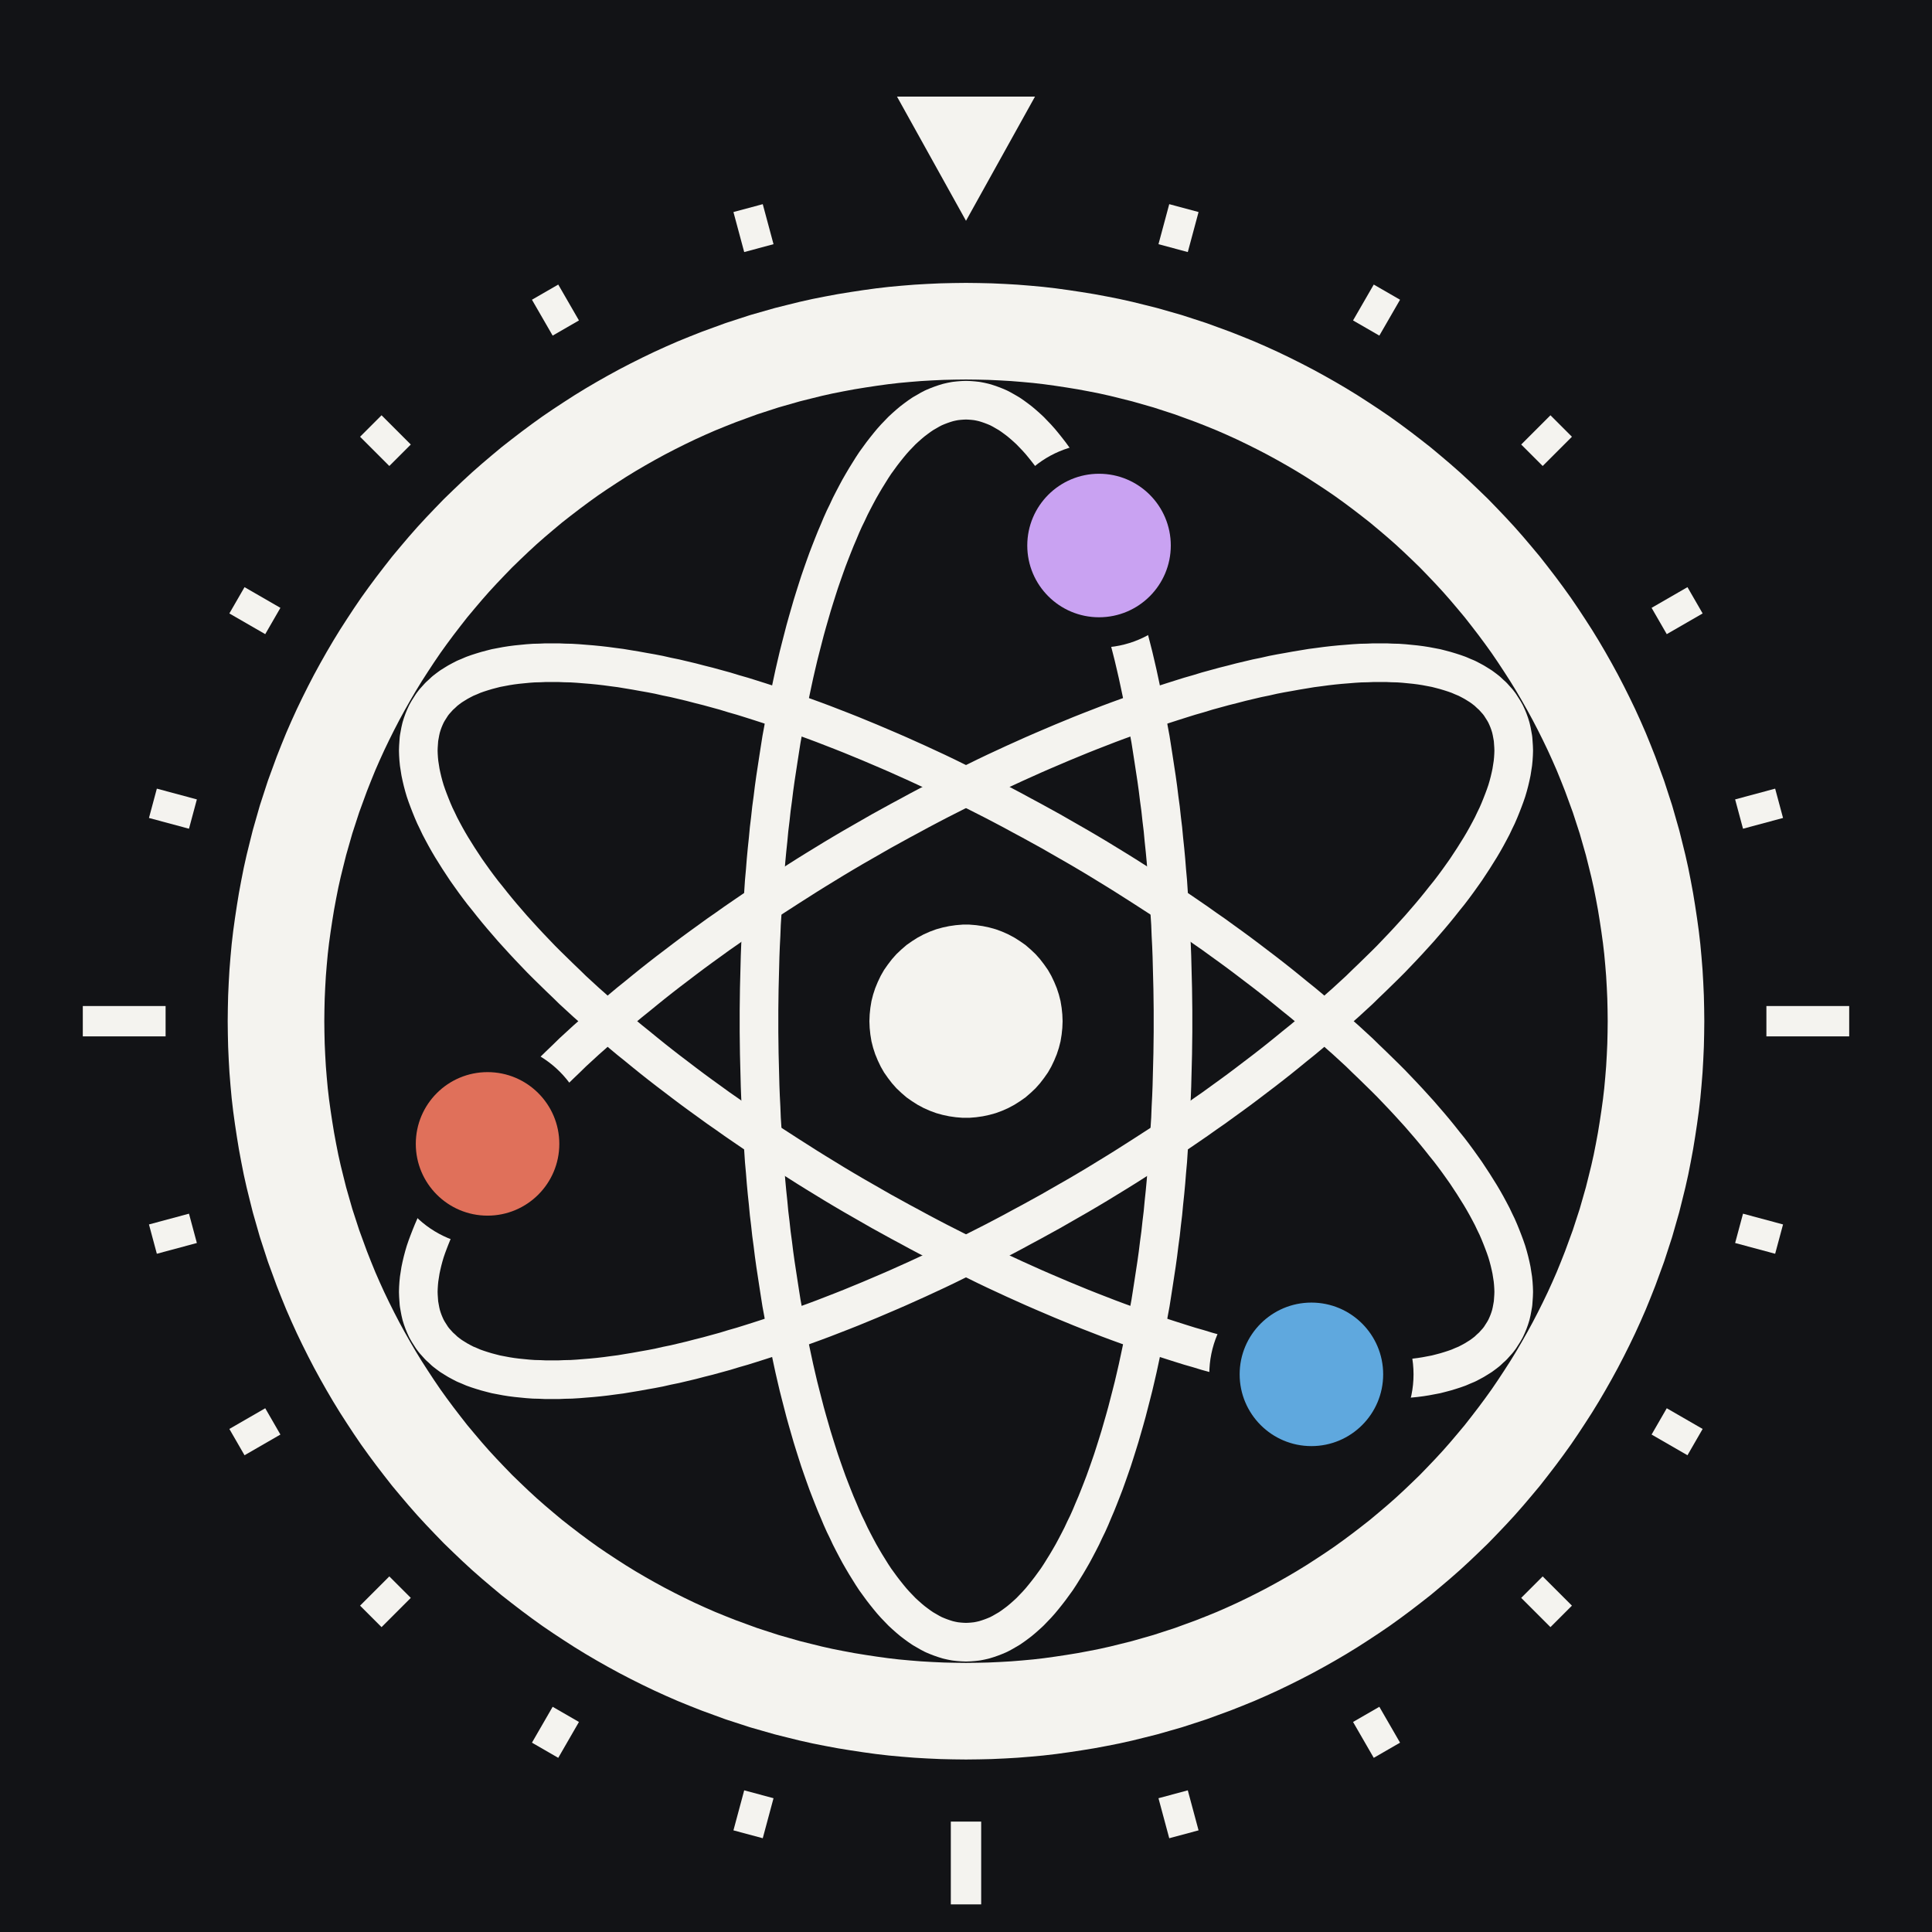
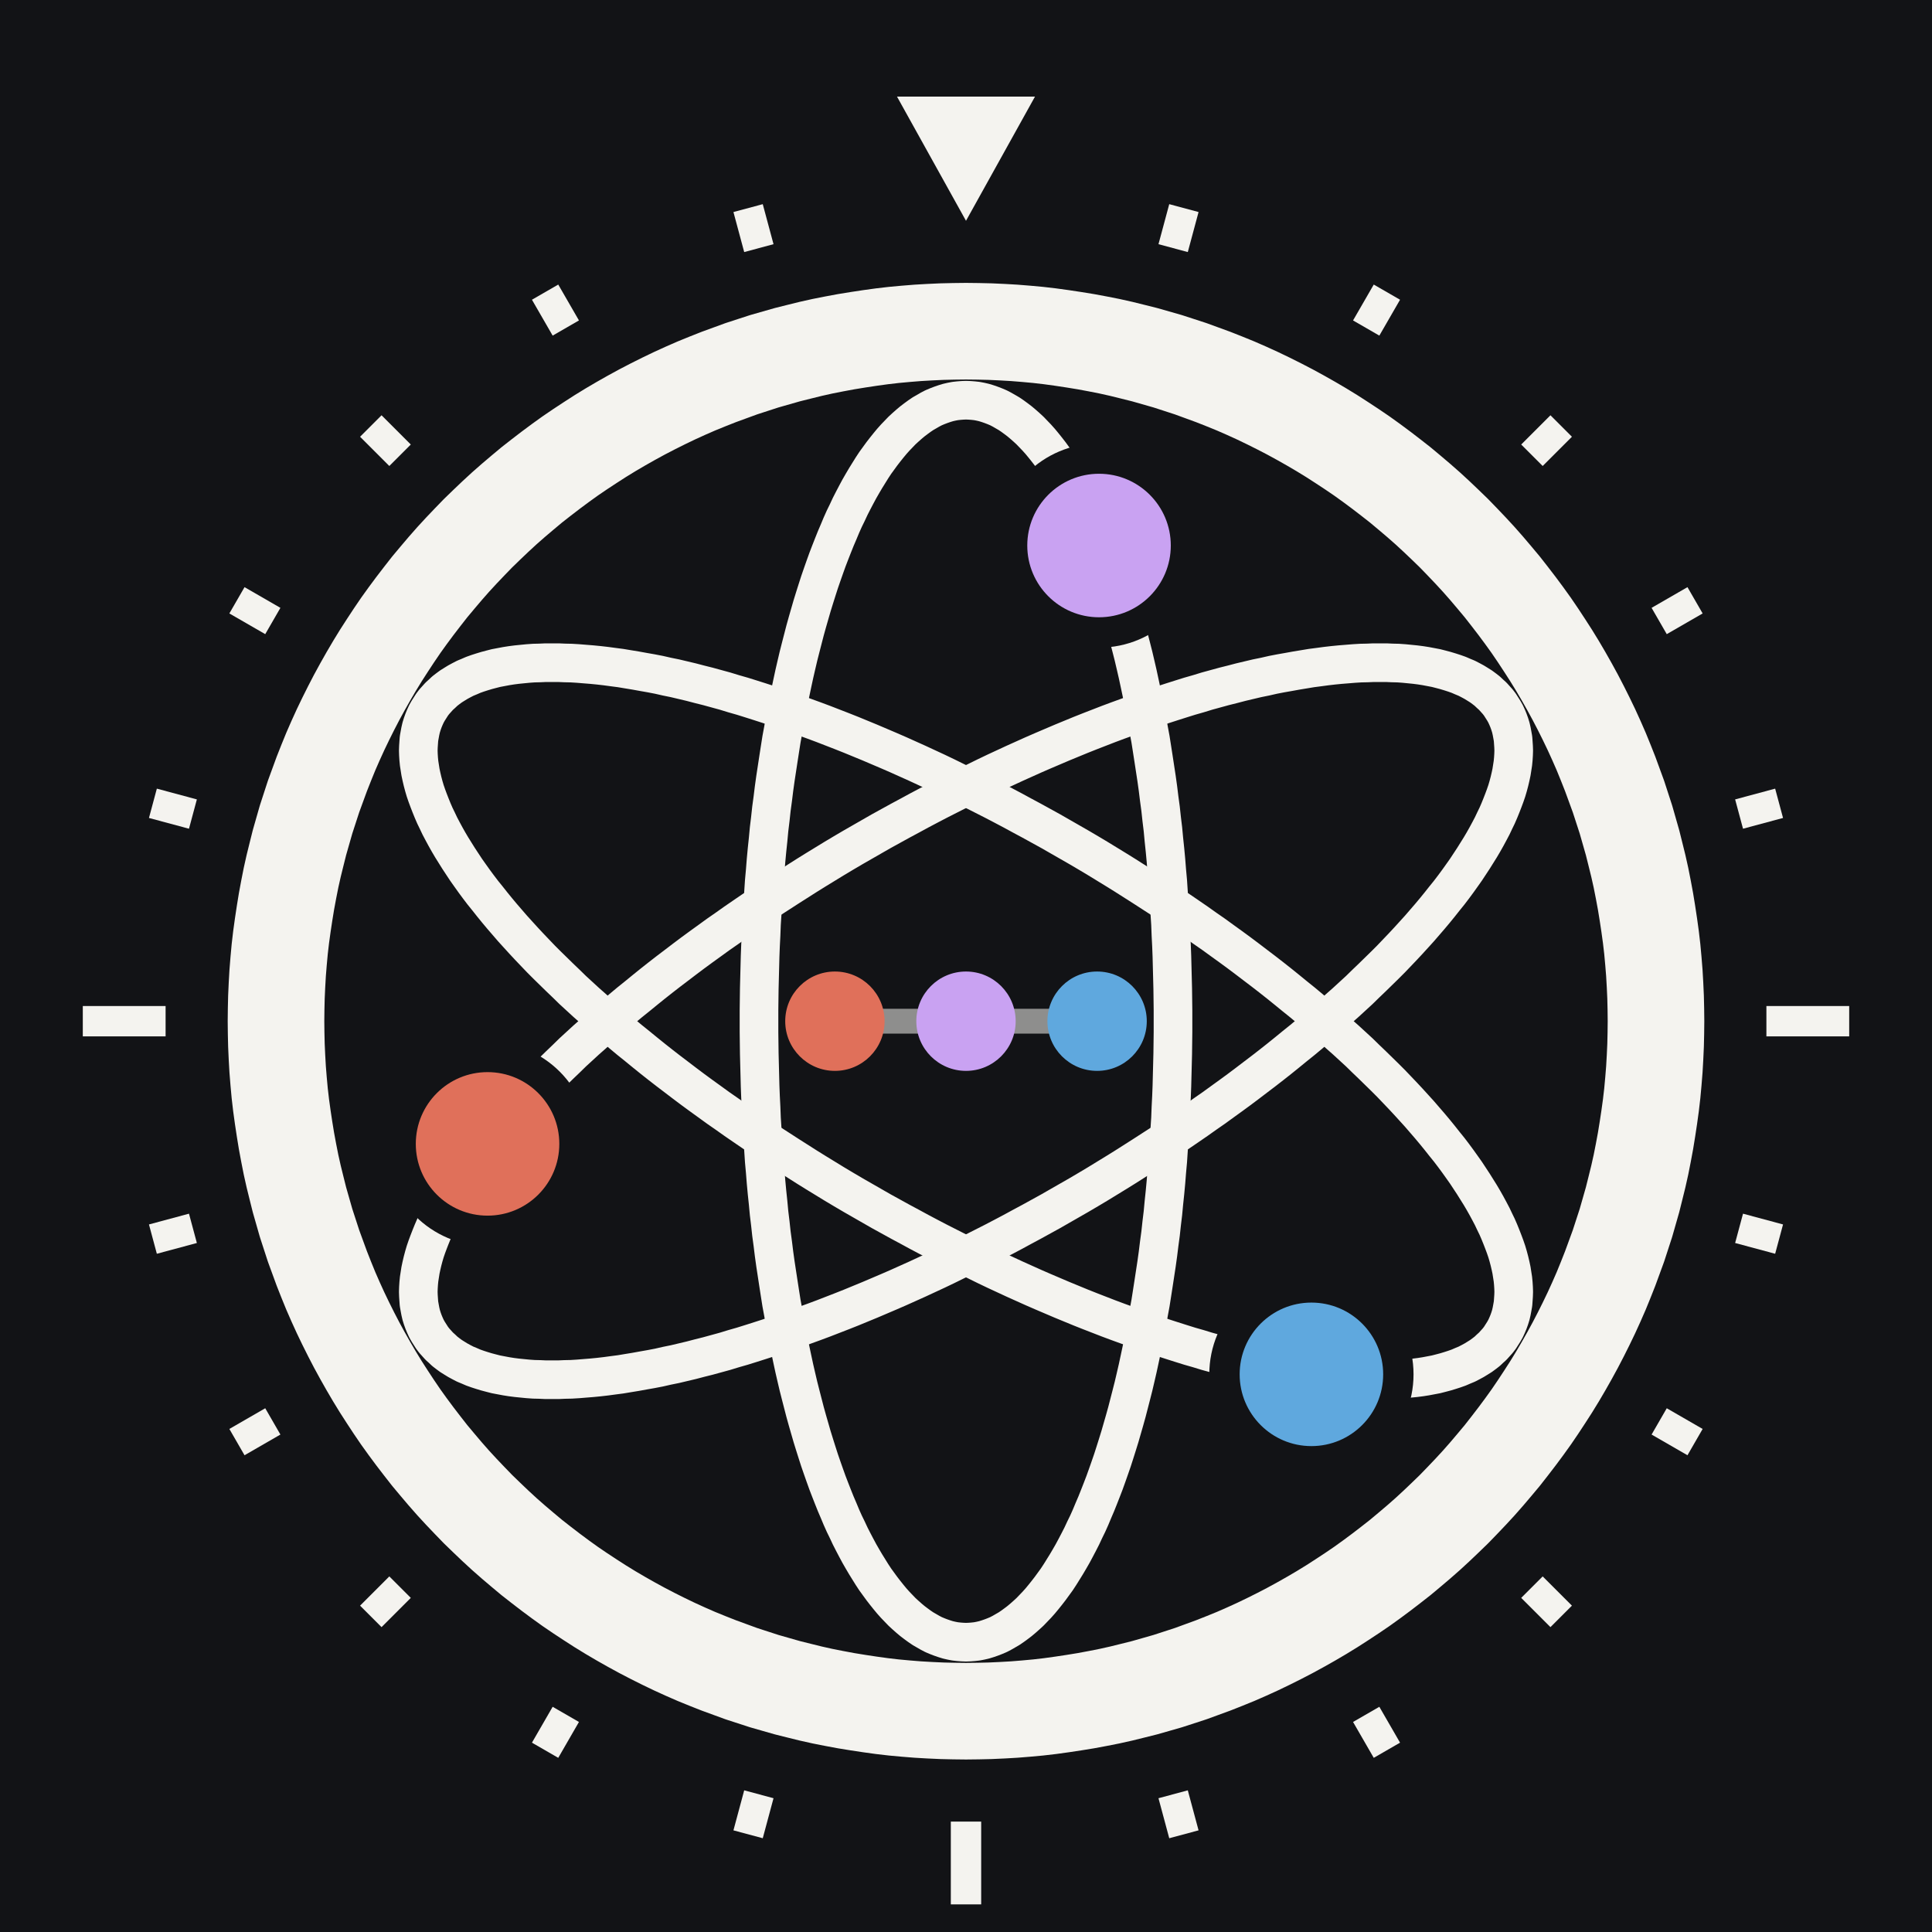
<svg xmlns="http://www.w3.org/2000/svg" viewBox="30 0 140 140" width="512" height="512">
  <rect x="30" y="0" width="140" height="140" fill="#121316" />
-   <path d="M107.00 74.00L106.98 74.49L106.93 74.97L106.85 75.46L106.73 75.93L106.58 76.39L106.39 76.85L106.18 77.29L105.94 77.71L105.66 78.11L105.36 78.50L105.04 78.86L104.68 79.20L104.31 79.52L103.91 79.80L103.50 80.06L103.07 80.29L102.62 80.49L102.16 80.66L101.69 80.79L101.22 80.89L100.73 80.96L100.24 81.00L99.76 81.00L99.27 80.96L98.78 80.89L98.31 80.79L97.84 80.66L97.38 80.49L96.93 80.29L96.50 80.06L96.09 79.80L95.69 79.52L95.32 79.20L94.96 78.86L94.64 78.50L94.34 78.11L94.06 77.71L93.82 77.29L93.61 76.85L93.42 76.39L93.27 75.93L93.15 75.46L93.07 74.97L93.02 74.49L93.00 74.00L93.02 73.51L93.07 73.03L93.15 72.54L93.27 72.07L93.42 71.61L93.61 71.15L93.82 70.71L94.06 70.29L94.34 69.89L94.64 69.50L94.96 69.14L95.32 68.80L95.69 68.48L96.09 68.20L96.50 67.94L96.93 67.71L97.38 67.51L97.84 67.34L98.31 67.21L98.78 67.11L99.27 67.04L99.76 67.00L100.24 67.00L100.73 67.04L101.22 67.11L101.69 67.21L102.16 67.34L102.62 67.51L103.07 67.71L103.50 67.94L103.91 68.20L104.31 68.48L104.68 68.80L105.04 69.14L105.36 69.50L105.66 69.89L105.94 70.29L106.18 70.71L106.39 71.15L106.58 71.61L106.73 72.07L106.85 72.54L106.93 73.03L106.98 73.51Z" fill="#f4f3ef" fill-rule="evenodd" />
  <path d="M100 16L95 7H105Z" fill="#f4f3ef" fill-rule="evenodd" />
  <path d="M150.00 74.00L149.99 74.87L149.97 75.74L149.93 76.62L149.88 77.49L149.81 78.36L149.73 79.23L149.63 80.09L149.51 80.96L149.38 81.82L149.24 82.68L149.08 83.54L148.91 84.40L148.72 85.25L148.51 86.10L148.30 86.94L148.06 87.78L147.82 88.62L147.55 89.45L147.28 90.28L146.98 91.10L146.68 91.92L146.36 92.73L146.03 93.54L145.68 94.34L145.32 95.13L144.94 95.92L144.55 96.70L144.15 97.47L143.73 98.24L143.30 99.00L142.86 99.75L142.40 100.50L141.93 101.23L141.45 101.96L140.96 102.68L140.45 103.39L139.93 104.09L139.40 104.78L138.86 105.47L138.30 106.14L137.74 106.80L137.16 107.46L136.57 108.10L135.97 108.73L135.36 109.36L134.73 109.97L134.10 110.57L133.46 111.16L132.80 111.74L132.14 112.30L131.47 112.86L130.78 113.40L130.09 113.93L129.39 114.45L128.68 114.96L127.96 115.45L127.23 115.93L126.50 116.40L125.75 116.86L125.00 117.30L124.24 117.73L123.47 118.15L122.70 118.55L121.92 118.94L121.13 119.32L120.34 119.68L119.54 120.03L118.73 120.36L117.92 120.68L117.10 120.98L116.28 121.28L115.45 121.55L114.62 121.82L113.78 122.06L112.94 122.30L112.10 122.51L111.25 122.72L110.40 122.91L109.54 123.08L108.68 123.24L107.82 123.38L106.96 123.51L106.09 123.63L105.23 123.73L104.36 123.81L103.49 123.88L102.62 123.93L101.74 123.97L100.87 123.99L100.00 124.00L99.13 123.99L98.26 123.97L97.38 123.93L96.51 123.88L95.64 123.81L94.77 123.73L93.91 123.63L93.04 123.51L92.18 123.38L91.32 123.24L90.46 123.08L89.60 122.91L88.75 122.72L87.90 122.51L87.06 122.30L86.22 122.06L85.38 121.82L84.55 121.55L83.72 121.28L82.90 120.98L82.08 120.68L81.27 120.36L80.46 120.03L79.66 119.68L78.87 119.32L78.08 118.94L77.30 118.55L76.53 118.15L75.76 117.73L75.00 117.30L74.25 116.86L73.50 116.40L72.77 115.93L72.04 115.45L71.32 114.96L70.61 114.45L69.91 113.93L69.22 113.40L68.53 112.86L67.86 112.30L67.20 111.74L66.54 111.16L65.90 110.57L65.27 109.97L64.64 109.36L64.03 108.73L63.43 108.10L62.84 107.46L62.26 106.80L61.70 106.14L61.14 105.47L60.60 104.78L60.07 104.09L59.55 103.39L59.04 102.68L58.55 101.96L58.07 101.23L57.60 100.50L57.14 99.75L56.70 99.00L56.27 98.24L55.85 97.47L55.45 96.70L55.06 95.92L54.68 95.13L54.32 94.34L53.97 93.54L53.64 92.73L53.32 91.92L53.02 91.10L52.72 90.28L52.45 89.45L52.18 88.62L51.94 87.78L51.70 86.94L51.49 86.10L51.28 85.25L51.09 84.40L50.92 83.54L50.76 82.68L50.62 81.82L50.49 80.96L50.37 80.09L50.27 79.23L50.19 78.36L50.12 77.49L50.07 76.62L50.03 75.74L50.01 74.87L50.00 74.00L50.01 73.13L50.03 72.26L50.07 71.38L50.12 70.51L50.19 69.64L50.27 68.77L50.37 67.91L50.49 67.04L50.62 66.18L50.76 65.32L50.92 64.46L51.09 63.60L51.28 62.75L51.49 61.90L51.70 61.06L51.94 60.22L52.18 59.38L52.45 58.55L52.72 57.72L53.02 56.90L53.32 56.08L53.64 55.27L53.97 54.46L54.32 53.66L54.68 52.87L55.06 52.08L55.45 51.30L55.85 50.53L56.27 49.76L56.70 49.00L57.14 48.25L57.60 47.50L58.07 46.77L58.55 46.04L59.04 45.32L59.55 44.61L60.07 43.91L60.60 43.22L61.14 42.53L61.70 41.86L62.26 41.20L62.84 40.54L63.43 39.90L64.03 39.27L64.64 38.64L65.27 38.03L65.90 37.43L66.54 36.84L67.20 36.26L67.86 35.70L68.53 35.14L69.22 34.60L69.91 34.07L70.61 33.55L71.32 33.04L72.04 32.55L72.77 32.07L73.50 31.60L74.25 31.14L75.00 30.70L75.76 30.27L76.53 29.85L77.30 29.45L78.08 29.06L78.87 28.68L79.66 28.32L80.46 27.97L81.27 27.64L82.08 27.32L82.90 27.02L83.72 26.72L84.55 26.45L85.38 26.18L86.22 25.94L87.06 25.70L87.90 25.49L88.75 25.28L89.60 25.09L90.46 24.92L91.32 24.76L92.18 24.62L93.04 24.49L93.91 24.37L94.77 24.27L95.64 24.19L96.51 24.12L97.38 24.07L98.26 24.03L99.13 24.01L100.00 24.00L100.87 24.01L101.74 24.03L102.62 24.07L103.49 24.12L104.36 24.19L105.23 24.27L106.09 24.37L106.96 24.49L107.82 24.62L108.68 24.76L109.54 24.92L110.40 25.09L111.25 25.28L112.10 25.49L112.94 25.70L113.78 25.94L114.62 26.18L115.45 26.45L116.28 26.72L117.10 27.02L117.92 27.32L118.73 27.64L119.54 27.97L120.34 28.32L121.13 28.68L121.92 29.06L122.70 29.45L123.47 29.85L124.24 30.27L125.00 30.70L125.75 31.14L126.50 31.60L127.23 32.07L127.96 32.55L128.68 33.04L129.39 33.55L130.09 34.07L130.78 34.60L131.47 35.14L132.14 35.70L132.80 36.26L133.46 36.84L134.10 37.43L134.73 38.03L135.36 38.64L135.97 39.27L136.57 39.90L137.16 40.54L137.74 41.20L138.30 41.86L138.86 42.53L139.40 43.22L139.93 43.91L140.45 44.61L140.96 45.32L141.45 46.04L141.93 46.77L142.40 47.50L142.86 48.25L143.30 49.00L143.73 49.76L144.15 50.53L144.55 51.30L144.94 52.08L145.32 52.87L145.68 53.66L146.03 54.46L146.36 55.27L146.68 56.08L146.98 56.90L147.28 57.72L147.55 58.55L147.82 59.38L148.06 60.22L148.30 61.06L148.51 61.90L148.72 62.75L148.91 63.60L149.08 64.46L149.24 65.32L149.38 66.18L149.51 67.04L149.63 67.91L149.73 68.77L149.81 69.64L149.88 70.51L149.93 71.38L149.97 72.26L149.99 73.13Z" fill="none" stroke="#f4f3ef" stroke-width="7" stroke-linejoin="round" />
  <path d="M138.97 96.50L138.83 96.72L138.69 96.94L138.53 97.15L138.35 97.35L138.17 97.55L137.97 97.73L137.77 97.92L137.55 98.09L137.32 98.26L137.08 98.41L136.82 98.57L136.56 98.71L136.29 98.85L136.00 98.97L135.70 99.10L135.39 99.21L135.08 99.31L134.75 99.41L134.41 99.50L134.06 99.59L133.69 99.66L133.32 99.73L132.94 99.79L132.55 99.84L132.15 99.88L131.74 99.92L131.32 99.95L130.89 99.96L130.45 99.98L130.00 99.98L129.54 99.98L129.08 99.96L128.60 99.95L128.11 99.92L127.62 99.88L127.12 99.84L126.61 99.79L126.09 99.73L125.57 99.66L125.03 99.59L124.49 99.50L123.94 99.41L123.39 99.31L122.82 99.21L122.25 99.10L121.68 98.97L121.09 98.85L120.50 98.71L119.91 98.57L119.30 98.41L118.70 98.26L118.08 98.09L117.46 97.92L116.84 97.73L116.21 97.55L115.57 97.35L114.94 97.15L114.29 96.94L113.64 96.72L112.99 96.50L112.33 96.27L111.67 96.03L111.01 95.79L110.34 95.54L109.67 95.28L109.00 95.02L108.32 94.75L107.64 94.47L106.96 94.19L106.28 93.90L105.60 93.61L104.91 93.31L104.22 93.00L103.53 92.69L102.84 92.37L102.15 92.05L101.46 91.72L100.77 91.38L100.07 91.04L99.38 90.70L98.69 90.35L98.00 90.00L97.31 89.64L96.61 89.27L95.93 88.90L95.24 88.53L94.55 88.15L93.86 87.77L93.18 87.38L92.50 86.99L91.82 86.60L91.14 86.20L90.47 85.80L89.80 85.39L89.13 84.98L88.47 84.57L87.81 84.15L87.15 83.73L86.50 83.31L85.85 82.89L85.20 82.46L84.56 82.03L83.93 81.60L83.29 81.16L82.67 80.72L82.05 80.29L81.43 79.84L80.82 79.40L80.22 78.96L79.62 78.51L79.03 78.06L78.45 77.62L77.87 77.17L77.30 76.72L76.73 76.26L76.18 75.81L75.62 75.36L75.08 74.91L74.55 74.45L74.02 74.00L73.50 73.55L72.99 73.09L72.48 72.64L71.99 72.19L71.50 71.74L71.03 71.28L70.56 70.83L70.10 70.38L69.65 69.94L69.20 69.49L68.77 69.04L68.35 68.60L67.94 68.16L67.53 67.71L67.14 67.28L66.76 66.84L66.38 66.40L66.02 65.97L65.67 65.54L65.33 65.11L64.99 64.69L64.67 64.27L64.36 63.85L64.06 63.43L63.77 63.02L63.50 62.61L63.23 62.20L62.98 61.80L62.73 61.40L62.50 61.01L62.28 60.62L62.07 60.23L61.87 59.85L61.69 59.47L61.51 59.10L61.35 58.73L61.20 58.36L61.06 58.00L60.93 57.65L60.81 57.30L60.71 56.96L60.62 56.62L60.54 56.28L60.47 55.95L60.42 55.63L60.37 55.31L60.34 55.00L60.32 54.69L60.31 54.39L60.32 54.10L60.34 53.81L60.36 53.53L60.41 53.25L60.46 52.98L60.52 52.72L60.60 52.46L60.69 52.21L60.79 51.97L60.90 51.73L61.03 51.50L61.17 51.28L61.31 51.06L61.47 50.85L61.65 50.65L61.83 50.45L62.03 50.27L62.23 50.08L62.45 49.91L62.68 49.74L62.92 49.59L63.18 49.43L63.44 49.29L63.71 49.15L64.00 49.03L64.30 48.90L64.61 48.79L64.92 48.69L65.25 48.59L65.59 48.50L65.94 48.41L66.31 48.34L66.68 48.27L67.06 48.21L67.45 48.16L67.85 48.12L68.26 48.08L68.68 48.05L69.11 48.04L69.55 48.02L70.00 48.02L70.46 48.02L70.92 48.04L71.40 48.05L71.89 48.08L72.38 48.12L72.88 48.16L73.39 48.21L73.91 48.27L74.43 48.34L74.97 48.41L75.51 48.50L76.06 48.59L76.61 48.69L77.18 48.79L77.75 48.90L78.32 49.03L78.91 49.15L79.50 49.29L80.09 49.43L80.70 49.59L81.30 49.74L81.92 49.91L82.54 50.08L83.16 50.27L83.79 50.45L84.43 50.65L85.06 50.85L85.71 51.06L86.36 51.28L87.01 51.50L87.67 51.73L88.33 51.97L88.99 52.21L89.66 52.46L90.33 52.72L91.00 52.98L91.68 53.25L92.36 53.53L93.04 53.81L93.72 54.10L94.40 54.39L95.09 54.69L95.78 55.00L96.47 55.31L97.16 55.63L97.85 55.95L98.54 56.28L99.23 56.62L99.93 56.96L100.62 57.30L101.31 57.65L102.00 58.00L102.69 58.36L103.39 58.73L104.07 59.10L104.76 59.47L105.45 59.85L106.14 60.23L106.82 60.62L107.50 61.01L108.18 61.40L108.86 61.80L109.53 62.20L110.20 62.61L110.87 63.02L111.53 63.43L112.19 63.85L112.85 64.27L113.50 64.69L114.15 65.11L114.80 65.54L115.44 65.97L116.07 66.40L116.71 66.84L117.33 67.28L117.95 67.71L118.57 68.16L119.18 68.60L119.78 69.04L120.38 69.49L120.97 69.94L121.55 70.38L122.13 70.83L122.70 71.28L123.27 71.74L123.82 72.19L124.38 72.64L124.92 73.09L125.45 73.55L125.98 74.00L126.50 74.45L127.01 74.91L127.52 75.36L128.01 75.81L128.50 76.26L128.97 76.72L129.44 77.17L129.90 77.62L130.35 78.06L130.80 78.51L131.23 78.96L131.65 79.40L132.06 79.84L132.47 80.29L132.86 80.72L133.24 81.16L133.62 81.60L133.98 82.03L134.33 82.46L134.67 82.89L135.01 83.31L135.33 83.73L135.64 84.15L135.94 84.57L136.23 84.98L136.50 85.39L136.77 85.80L137.02 86.20L137.27 86.60L137.50 86.99L137.72 87.38L137.93 87.77L138.13 88.15L138.31 88.53L138.49 88.90L138.65 89.27L138.80 89.64L138.94 90.00L139.07 90.35L139.19 90.70L139.29 91.04L139.38 91.38L139.46 91.72L139.53 92.05L139.58 92.37L139.63 92.69L139.66 93.00L139.68 93.31L139.69 93.61L139.68 93.90L139.66 94.19L139.64 94.47L139.59 94.75L139.54 95.02L139.48 95.28L139.40 95.54L139.31 95.79L139.21 96.03L139.10 96.27Z" fill="none" stroke="#f4f3ef" stroke-width="2.8" stroke-linejoin="round" />
  <path d="M138.97 51.50L139.10 51.73L139.21 51.97L139.31 52.21L139.40 52.46L139.48 52.72L139.54 52.98L139.59 53.25L139.64 53.53L139.66 53.81L139.68 54.10L139.69 54.39L139.68 54.69L139.66 55.00L139.63 55.31L139.58 55.63L139.53 55.95L139.46 56.28L139.38 56.62L139.29 56.96L139.19 57.30L139.07 57.65L138.94 58.00L138.80 58.36L138.65 58.73L138.49 59.10L138.31 59.47L138.13 59.85L137.93 60.23L137.72 60.62L137.50 61.01L137.27 61.40L137.02 61.80L136.77 62.20L136.50 62.61L136.23 63.02L135.94 63.43L135.64 63.85L135.33 64.27L135.01 64.69L134.67 65.11L134.33 65.54L133.98 65.97L133.62 66.40L133.24 66.84L132.86 67.28L132.47 67.71L132.06 68.16L131.65 68.60L131.23 69.04L130.80 69.49L130.35 69.94L129.90 70.38L129.44 70.83L128.97 71.28L128.50 71.74L128.01 72.19L127.52 72.64L127.01 73.09L126.50 73.55L125.98 74.00L125.45 74.45L124.92 74.91L124.38 75.36L123.82 75.81L123.27 76.26L122.70 76.72L122.13 77.17L121.55 77.62L120.97 78.06L120.38 78.51L119.78 78.96L119.18 79.40L118.57 79.84L117.95 80.29L117.33 80.72L116.71 81.16L116.07 81.60L115.44 82.03L114.80 82.46L114.15 82.89L113.50 83.31L112.85 83.73L112.19 84.15L111.53 84.57L110.87 84.98L110.20 85.39L109.53 85.80L108.86 86.20L108.18 86.60L107.50 86.99L106.82 87.38L106.14 87.77L105.45 88.15L104.76 88.53L104.07 88.90L103.39 89.27L102.69 89.64L102.00 90.00L101.31 90.35L100.62 90.70L99.93 91.04L99.23 91.38L98.54 91.72L97.85 92.05L97.16 92.37L96.47 92.69L95.78 93.00L95.09 93.31L94.40 93.61L93.72 93.90L93.04 94.19L92.36 94.47L91.68 94.75L91.00 95.02L90.33 95.28L89.66 95.54L88.99 95.79L88.33 96.03L87.67 96.27L87.01 96.50L86.36 96.72L85.71 96.94L85.06 97.15L84.43 97.35L83.79 97.55L83.16 97.73L82.54 97.92L81.92 98.09L81.30 98.26L80.70 98.41L80.09 98.57L79.50 98.71L78.91 98.85L78.32 98.97L77.75 99.10L77.18 99.21L76.61 99.31L76.06 99.41L75.51 99.50L74.97 99.59L74.43 99.66L73.91 99.73L73.39 99.79L72.88 99.84L72.38 99.88L71.89 99.92L71.40 99.95L70.92 99.96L70.46 99.98L70.00 99.98L69.55 99.98L69.11 99.96L68.68 99.95L68.26 99.92L67.85 99.88L67.45 99.84L67.06 99.79L66.68 99.73L66.31 99.66L65.94 99.59L65.59 99.50L65.25 99.41L64.92 99.31L64.61 99.21L64.30 99.10L64.00 98.97L63.71 98.85L63.44 98.71L63.18 98.57L62.92 98.41L62.68 98.26L62.45 98.09L62.23 97.92L62.03 97.73L61.83 97.55L61.65 97.35L61.47 97.15L61.31 96.94L61.17 96.72L61.03 96.50L60.90 96.27L60.79 96.03L60.69 95.79L60.60 95.54L60.52 95.28L60.46 95.02L60.41 94.75L60.36 94.47L60.34 94.19L60.32 93.90L60.31 93.61L60.32 93.31L60.34 93.00L60.37 92.69L60.42 92.37L60.47 92.05L60.54 91.72L60.62 91.38L60.71 91.04L60.81 90.70L60.93 90.35L61.06 90.00L61.20 89.64L61.35 89.27L61.51 88.90L61.69 88.53L61.87 88.15L62.07 87.77L62.28 87.38L62.50 86.99L62.73 86.60L62.98 86.20L63.23 85.80L63.50 85.39L63.77 84.98L64.06 84.57L64.36 84.15L64.67 83.73L64.99 83.31L65.33 82.89L65.67 82.46L66.02 82.03L66.38 81.60L66.76 81.16L67.14 80.72L67.53 80.29L67.94 79.84L68.35 79.40L68.77 78.96L69.20 78.51L69.65 78.06L70.10 77.62L70.56 77.17L71.03 76.72L71.50 76.26L71.99 75.81L72.48 75.36L72.99 74.91L73.50 74.45L74.02 74.00L74.55 73.55L75.08 73.09L75.62 72.64L76.18 72.19L76.73 71.74L77.30 71.28L77.87 70.83L78.45 70.38L79.03 69.94L79.62 69.49L80.22 69.04L80.82 68.60L81.43 68.16L82.05 67.71L82.67 67.28L83.29 66.84L83.93 66.40L84.56 65.97L85.20 65.54L85.85 65.11L86.50 64.69L87.15 64.27L87.81 63.85L88.47 63.43L89.13 63.02L89.80 62.61L90.47 62.20L91.14 61.80L91.82 61.40L92.50 61.01L93.18 60.62L93.86 60.23L94.55 59.85L95.24 59.47L95.93 59.10L96.61 58.73L97.31 58.36L98.00 58.00L98.69 57.65L99.38 57.30L100.07 56.96L100.77 56.62L101.46 56.28L102.15 55.95L102.84 55.63L103.53 55.31L104.22 55.00L104.91 54.69L105.60 54.39L106.28 54.10L106.96 53.81L107.64 53.53L108.32 53.25L109.00 52.98L109.67 52.72L110.34 52.46L111.01 52.21L111.67 51.97L112.33 51.73L112.99 51.50L113.64 51.28L114.29 51.06L114.94 50.85L115.57 50.65L116.21 50.45L116.84 50.27L117.46 50.08L118.08 49.91L118.70 49.74L119.30 49.59L119.91 49.43L120.50 49.29L121.09 49.15L121.68 49.03L122.25 48.90L122.82 48.79L123.39 48.69L123.94 48.59L124.49 48.50L125.03 48.41L125.57 48.34L126.09 48.27L126.61 48.21L127.12 48.16L127.62 48.12L128.11 48.08L128.60 48.05L129.08 48.04L129.54 48.02L130.00 48.02L130.45 48.02L130.89 48.04L131.32 48.05L131.74 48.08L132.15 48.12L132.55 48.16L132.94 48.21L133.32 48.27L133.69 48.34L134.06 48.41L134.41 48.50L134.75 48.59L135.08 48.69L135.39 48.79L135.70 48.90L136.00 49.03L136.29 49.15L136.56 49.29L136.82 49.43L137.08 49.59L137.32 49.74L137.55 49.91L137.77 50.08L137.97 50.27L138.17 50.45L138.35 50.65L138.53 50.85L138.69 51.06L138.83 51.28Z" fill="none" stroke="#f4f3ef" stroke-width="2.8" stroke-linejoin="round" />
  <path d="M100.00 119.00L99.74 118.99L99.48 118.97L99.21 118.94L98.95 118.89L98.69 118.83L98.43 118.75L98.17 118.66L97.91 118.56L97.65 118.45L97.40 118.32L97.14 118.17L96.88 118.02L96.63 117.85L96.37 117.66L96.12 117.47L95.87 117.26L95.61 117.03L95.36 116.80L95.12 116.55L94.87 116.29L94.62 116.01L94.38 115.72L94.14 115.42L93.90 115.11L93.66 114.78L93.42 114.45L93.19 114.10L92.96 113.73L92.73 113.36L92.50 112.97L92.27 112.57L92.05 112.16L91.83 111.74L91.61 111.31L91.40 110.86L91.18 110.41L90.97 109.94L90.77 109.46L90.56 108.97L90.36 108.47L90.16 107.96L89.96 107.44L89.77 106.91L89.58 106.37L89.39 105.82L89.21 105.26L89.03 104.69L88.85 104.11L88.68 103.52L88.51 102.93L88.34 102.32L88.18 101.70L88.02 101.08L87.86 100.45L87.71 99.81L87.56 99.16L87.42 98.51L87.28 97.85L87.14 97.18L87.01 96.50L86.88 95.82L86.76 95.13L86.63 94.43L86.52 93.73L86.41 93.02L86.30 92.30L86.19 91.58L86.09 90.86L86.00 90.13L85.90 89.39L85.82 88.65L85.73 87.91L85.66 87.16L85.58 86.40L85.51 85.65L85.45 84.89L85.38 84.12L85.33 83.36L85.28 82.59L85.23 81.81L85.18 81.04L85.15 80.26L85.11 79.48L85.08 78.70L85.06 77.92L85.04 77.14L85.02 76.36L85.01 75.57L85.00 74.79L85.00 74.00L85.00 73.21L85.01 72.43L85.02 71.64L85.04 70.86L85.06 70.08L85.08 69.30L85.11 68.52L85.15 67.74L85.18 66.96L85.23 66.19L85.28 65.41L85.33 64.64L85.38 63.88L85.45 63.11L85.51 62.35L85.58 61.60L85.66 60.84L85.73 60.09L85.82 59.35L85.90 58.61L86.00 57.87L86.09 57.14L86.19 56.42L86.30 55.70L86.41 54.98L86.52 54.27L86.63 53.57L86.76 52.87L86.88 52.18L87.01 51.50L87.14 50.82L87.28 50.15L87.42 49.49L87.56 48.84L87.71 48.19L87.86 47.55L88.02 46.92L88.18 46.30L88.34 45.68L88.51 45.07L88.68 44.48L88.85 43.89L89.03 43.31L89.21 42.74L89.39 42.18L89.58 41.63L89.77 41.09L89.96 40.56L90.16 40.04L90.36 39.53L90.56 39.03L90.77 38.54L90.97 38.06L91.18 37.59L91.40 37.14L91.61 36.69L91.83 36.26L92.05 35.84L92.27 35.43L92.50 35.03L92.73 34.64L92.96 34.27L93.19 33.90L93.42 33.55L93.66 33.22L93.90 32.89L94.14 32.58L94.38 32.28L94.62 31.99L94.87 31.71L95.12 31.45L95.36 31.20L95.61 30.97L95.87 30.74L96.12 30.53L96.37 30.34L96.63 30.15L96.88 29.98L97.14 29.83L97.40 29.68L97.65 29.55L97.91 29.44L98.17 29.34L98.43 29.25L98.69 29.17L98.95 29.11L99.21 29.06L99.48 29.03L99.74 29.01L100.00 29.00L100.26 29.01L100.52 29.03L100.79 29.06L101.05 29.11L101.31 29.17L101.57 29.25L101.83 29.34L102.09 29.44L102.35 29.55L102.60 29.68L102.86 29.83L103.12 29.98L103.37 30.15L103.63 30.34L103.88 30.53L104.13 30.74L104.39 30.97L104.64 31.20L104.88 31.45L105.13 31.71L105.38 31.99L105.62 32.28L105.86 32.58L106.10 32.89L106.34 33.22L106.58 33.55L106.81 33.90L107.04 34.27L107.27 34.64L107.50 35.03L107.73 35.43L107.95 35.84L108.17 36.26L108.39 36.69L108.60 37.14L108.82 37.59L109.03 38.06L109.23 38.54L109.44 39.03L109.64 39.53L109.84 40.04L110.04 40.56L110.23 41.09L110.42 41.63L110.61 42.18L110.79 42.74L110.97 43.31L111.15 43.89L111.32 44.48L111.49 45.07L111.66 45.68L111.82 46.30L111.98 46.92L112.14 47.55L112.29 48.19L112.44 48.84L112.58 49.49L112.72 50.15L112.86 50.82L112.99 51.50L113.12 52.18L113.24 52.87L113.37 53.57L113.48 54.27L113.59 54.98L113.70 55.70L113.81 56.42L113.91 57.14L114.00 57.87L114.10 58.61L114.18 59.35L114.27 60.09L114.34 60.84L114.42 61.60L114.49 62.35L114.55 63.11L114.62 63.88L114.67 64.64L114.72 65.41L114.77 66.19L114.82 66.96L114.85 67.74L114.89 68.52L114.92 69.30L114.94 70.08L114.96 70.86L114.98 71.64L114.99 72.43L115.00 73.21L115.00 74.00L115.00 74.79L114.99 75.57L114.98 76.36L114.96 77.14L114.94 77.92L114.92 78.70L114.89 79.48L114.85 80.26L114.82 81.04L114.77 81.81L114.72 82.59L114.67 83.36L114.62 84.12L114.55 84.89L114.49 85.65L114.42 86.40L114.34 87.16L114.27 87.91L114.18 88.65L114.10 89.39L114.00 90.13L113.91 90.86L113.81 91.58L113.70 92.30L113.59 93.02L113.48 93.73L113.37 94.43L113.24 95.13L113.12 95.82L112.99 96.50L112.86 97.18L112.72 97.85L112.58 98.51L112.44 99.16L112.29 99.81L112.14 100.45L111.98 101.08L111.82 101.70L111.66 102.32L111.49 102.93L111.32 103.52L111.15 104.11L110.97 104.69L110.79 105.26L110.61 105.82L110.42 106.37L110.23 106.91L110.04 107.44L109.84 107.96L109.64 108.47L109.44 108.97L109.23 109.46L109.03 109.94L108.82 110.41L108.60 110.86L108.39 111.31L108.17 111.74L107.95 112.16L107.73 112.57L107.50 112.97L107.27 113.36L107.04 113.73L106.81 114.10L106.58 114.45L106.34 114.78L106.10 115.11L105.86 115.42L105.62 115.72L105.38 116.01L105.13 116.29L104.88 116.55L104.64 116.80L104.39 117.03L104.13 117.26L103.88 117.47L103.63 117.66L103.37 117.85L103.12 118.02L102.86 118.17L102.60 118.32L102.35 118.45L102.09 118.56L101.83 118.66L101.57 118.75L101.31 118.83L101.05 118.89L100.79 118.94L100.52 118.97L100.26 118.99Z" fill="none" stroke="#f4f3ef" stroke-width="2.8" stroke-linejoin="round" />
  <path d="M115.01 17.98L115.79 15.08M129.00 23.77L130.50 21.17M141.01 32.99L143.13 30.87M150.23 45.00L152.83 43.50M156.02 58.99L158.92 58.21M158.00 74.00L164.00 74.00M156.02 89.01L158.92 89.79M150.23 103.00L152.83 104.50M141.01 115.01L143.13 117.13M129.00 124.23L130.50 126.83M115.01 130.02L115.79 132.92M100.00 132.00L100.00 138.00M84.99 130.02L84.21 132.92M71.00 124.23L69.50 126.83M58.99 115.01L56.87 117.13M49.77 103.00L47.17 104.50M43.98 89.01L41.08 89.79M42.00 74.00L36.00 74.00M43.98 58.99L41.08 58.21M49.77 45.00L47.17 43.50M58.99 32.99L56.87 30.87M71.00 23.77L69.50 21.17M84.99 17.98L84.21 15.08" fill="none" stroke="#f4f3ef" stroke-width="2.2" stroke-linejoin="round" />
+   <path d="M90.5 74H109.5" stroke="#f4f3ef" stroke-width="1.8" opacity=".55" />
+   <circle cx="90.5" cy="74" r="3.6" fill="#e0705a" />
+   <circle cx="100" cy="74" r="3.6" fill="#c9a2f2" />
+   <circle cx="109.5" cy="74" r="3.6" fill="#5fa8de" />
  <circle cx="109.64" cy="39.53" r="7.4" fill="#121316" />
  <circle cx="109.64" cy="39.53" r="5.2" fill="#c9a2f2" />
  <circle cx="65.33" cy="82.89" r="7.4" fill="#121316" />
  <circle cx="65.33" cy="82.89" r="5.2" fill="#e0705a" />
  <circle cx="125.03" cy="99.59" r="7.4" fill="#121316" />
  <circle cx="125.03" cy="99.59" r="5.2" fill="#5fa8de" />
</svg>
